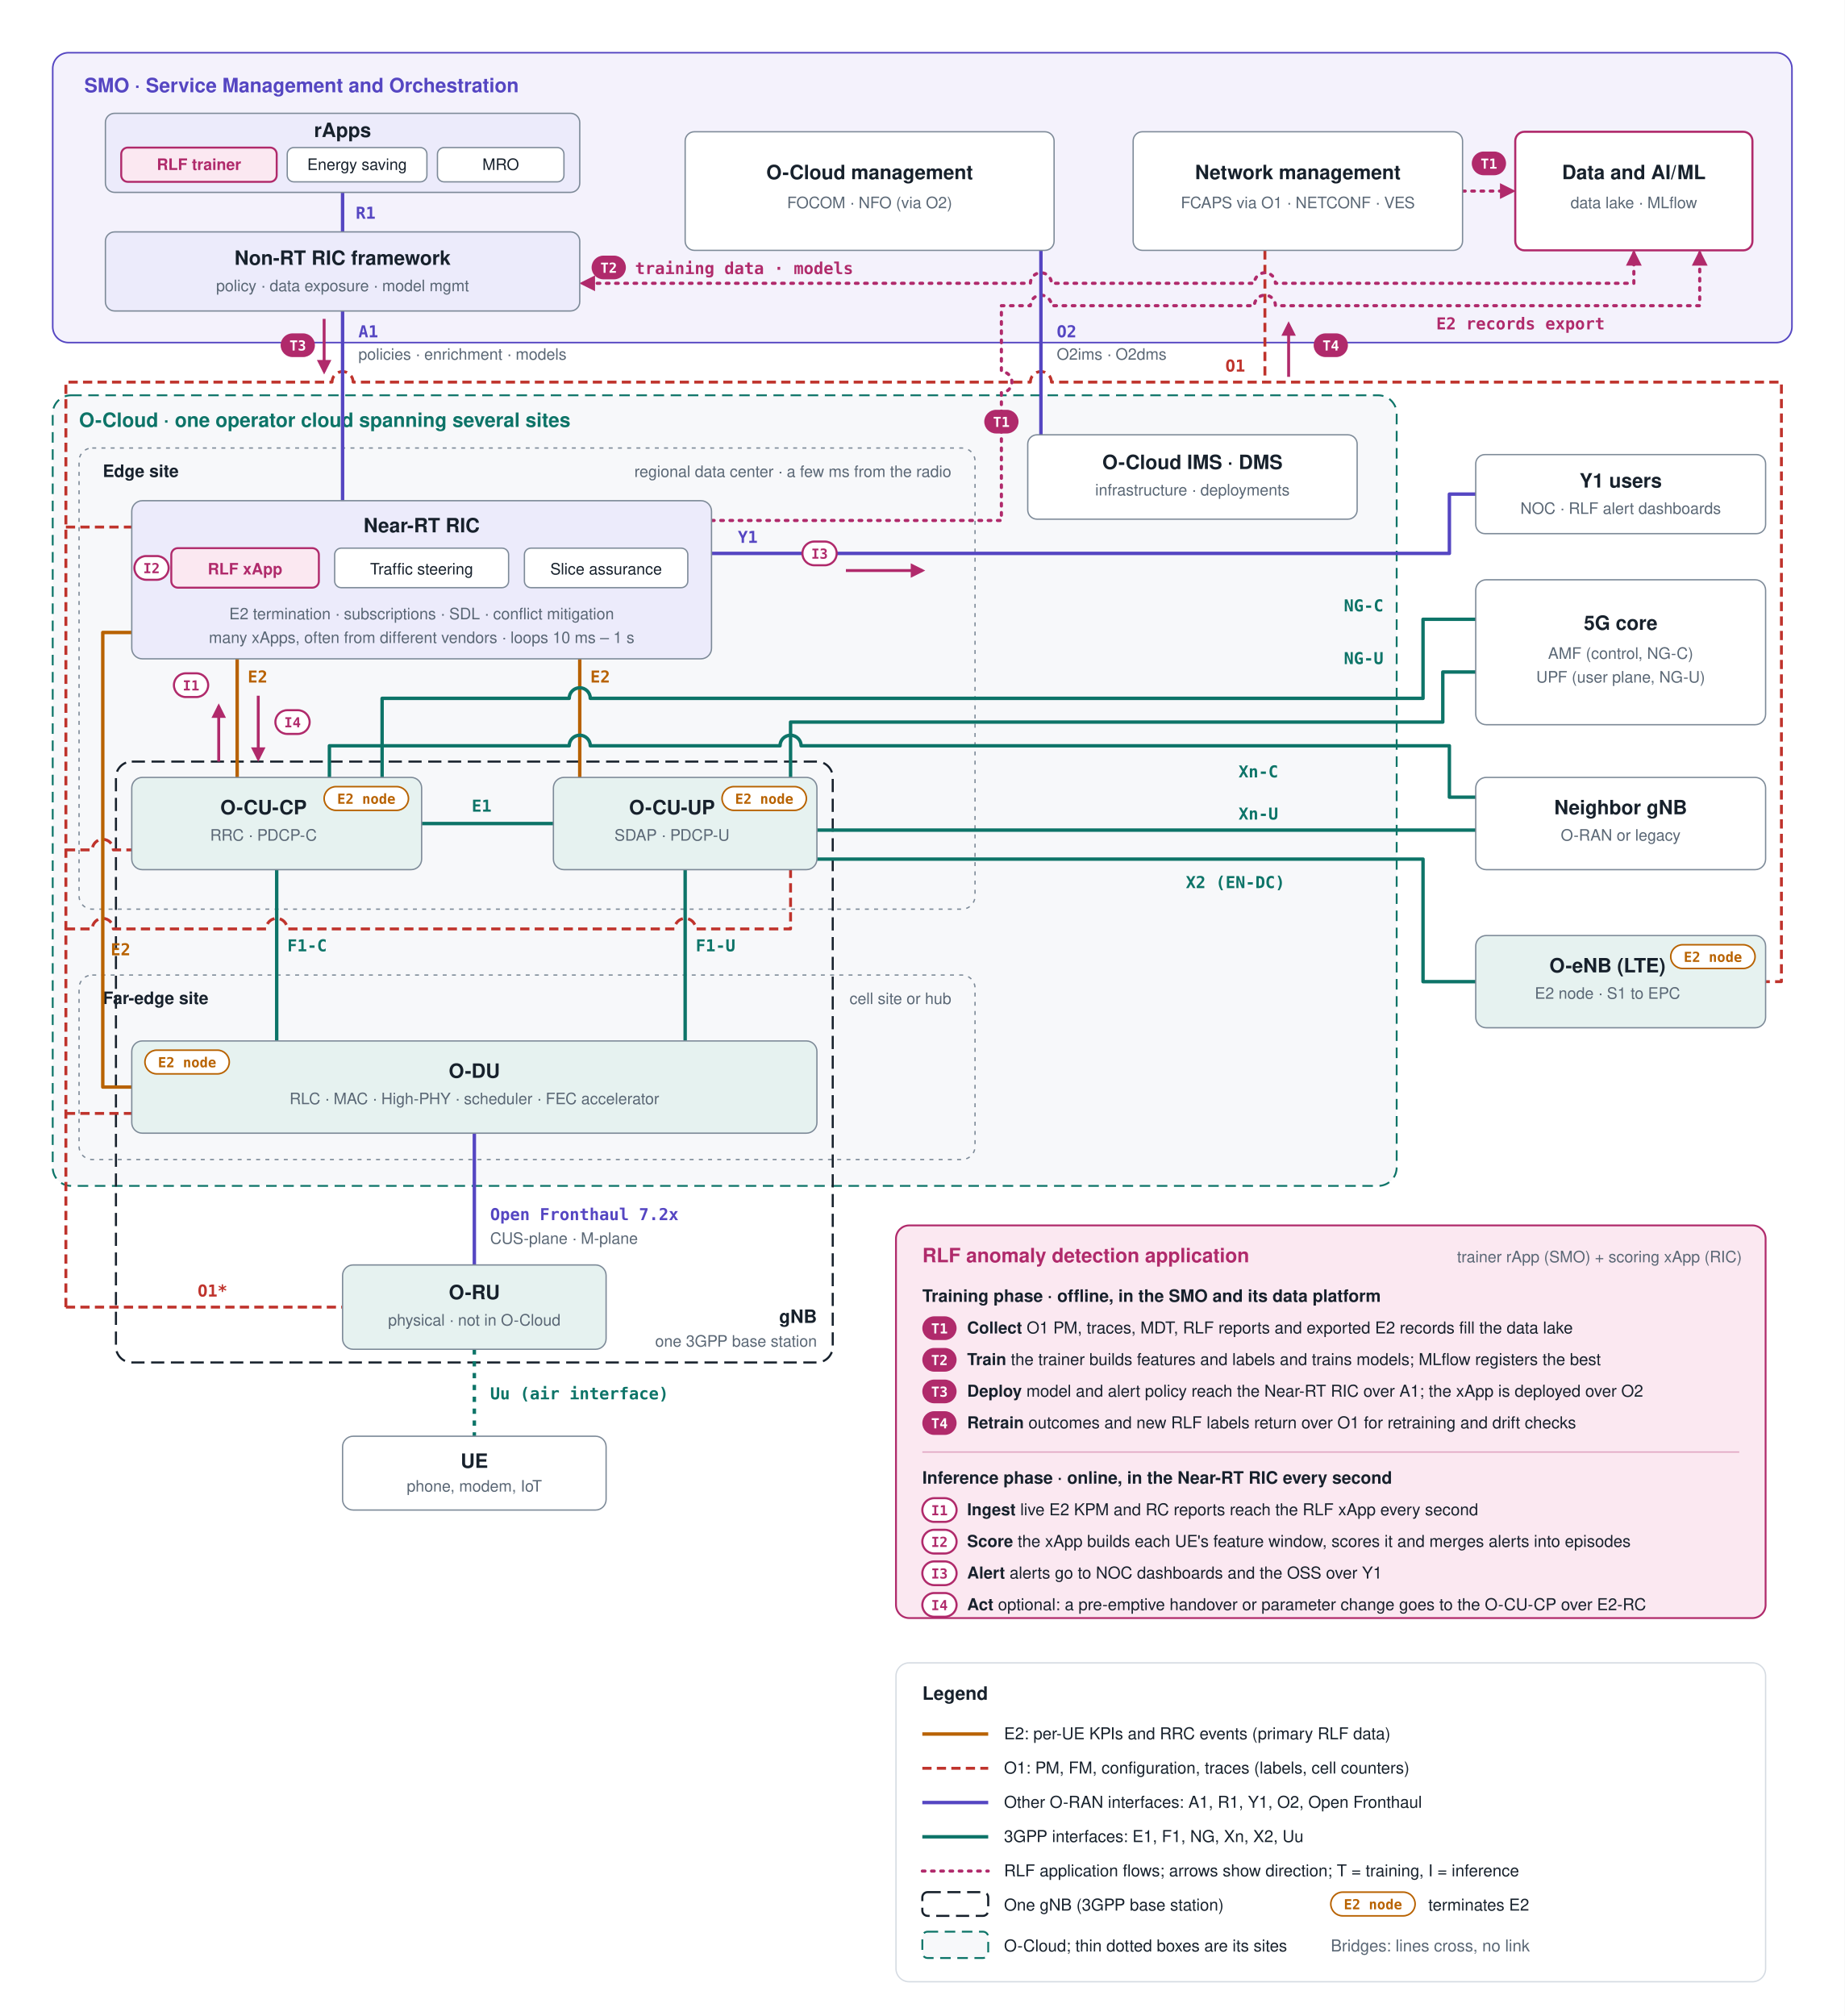
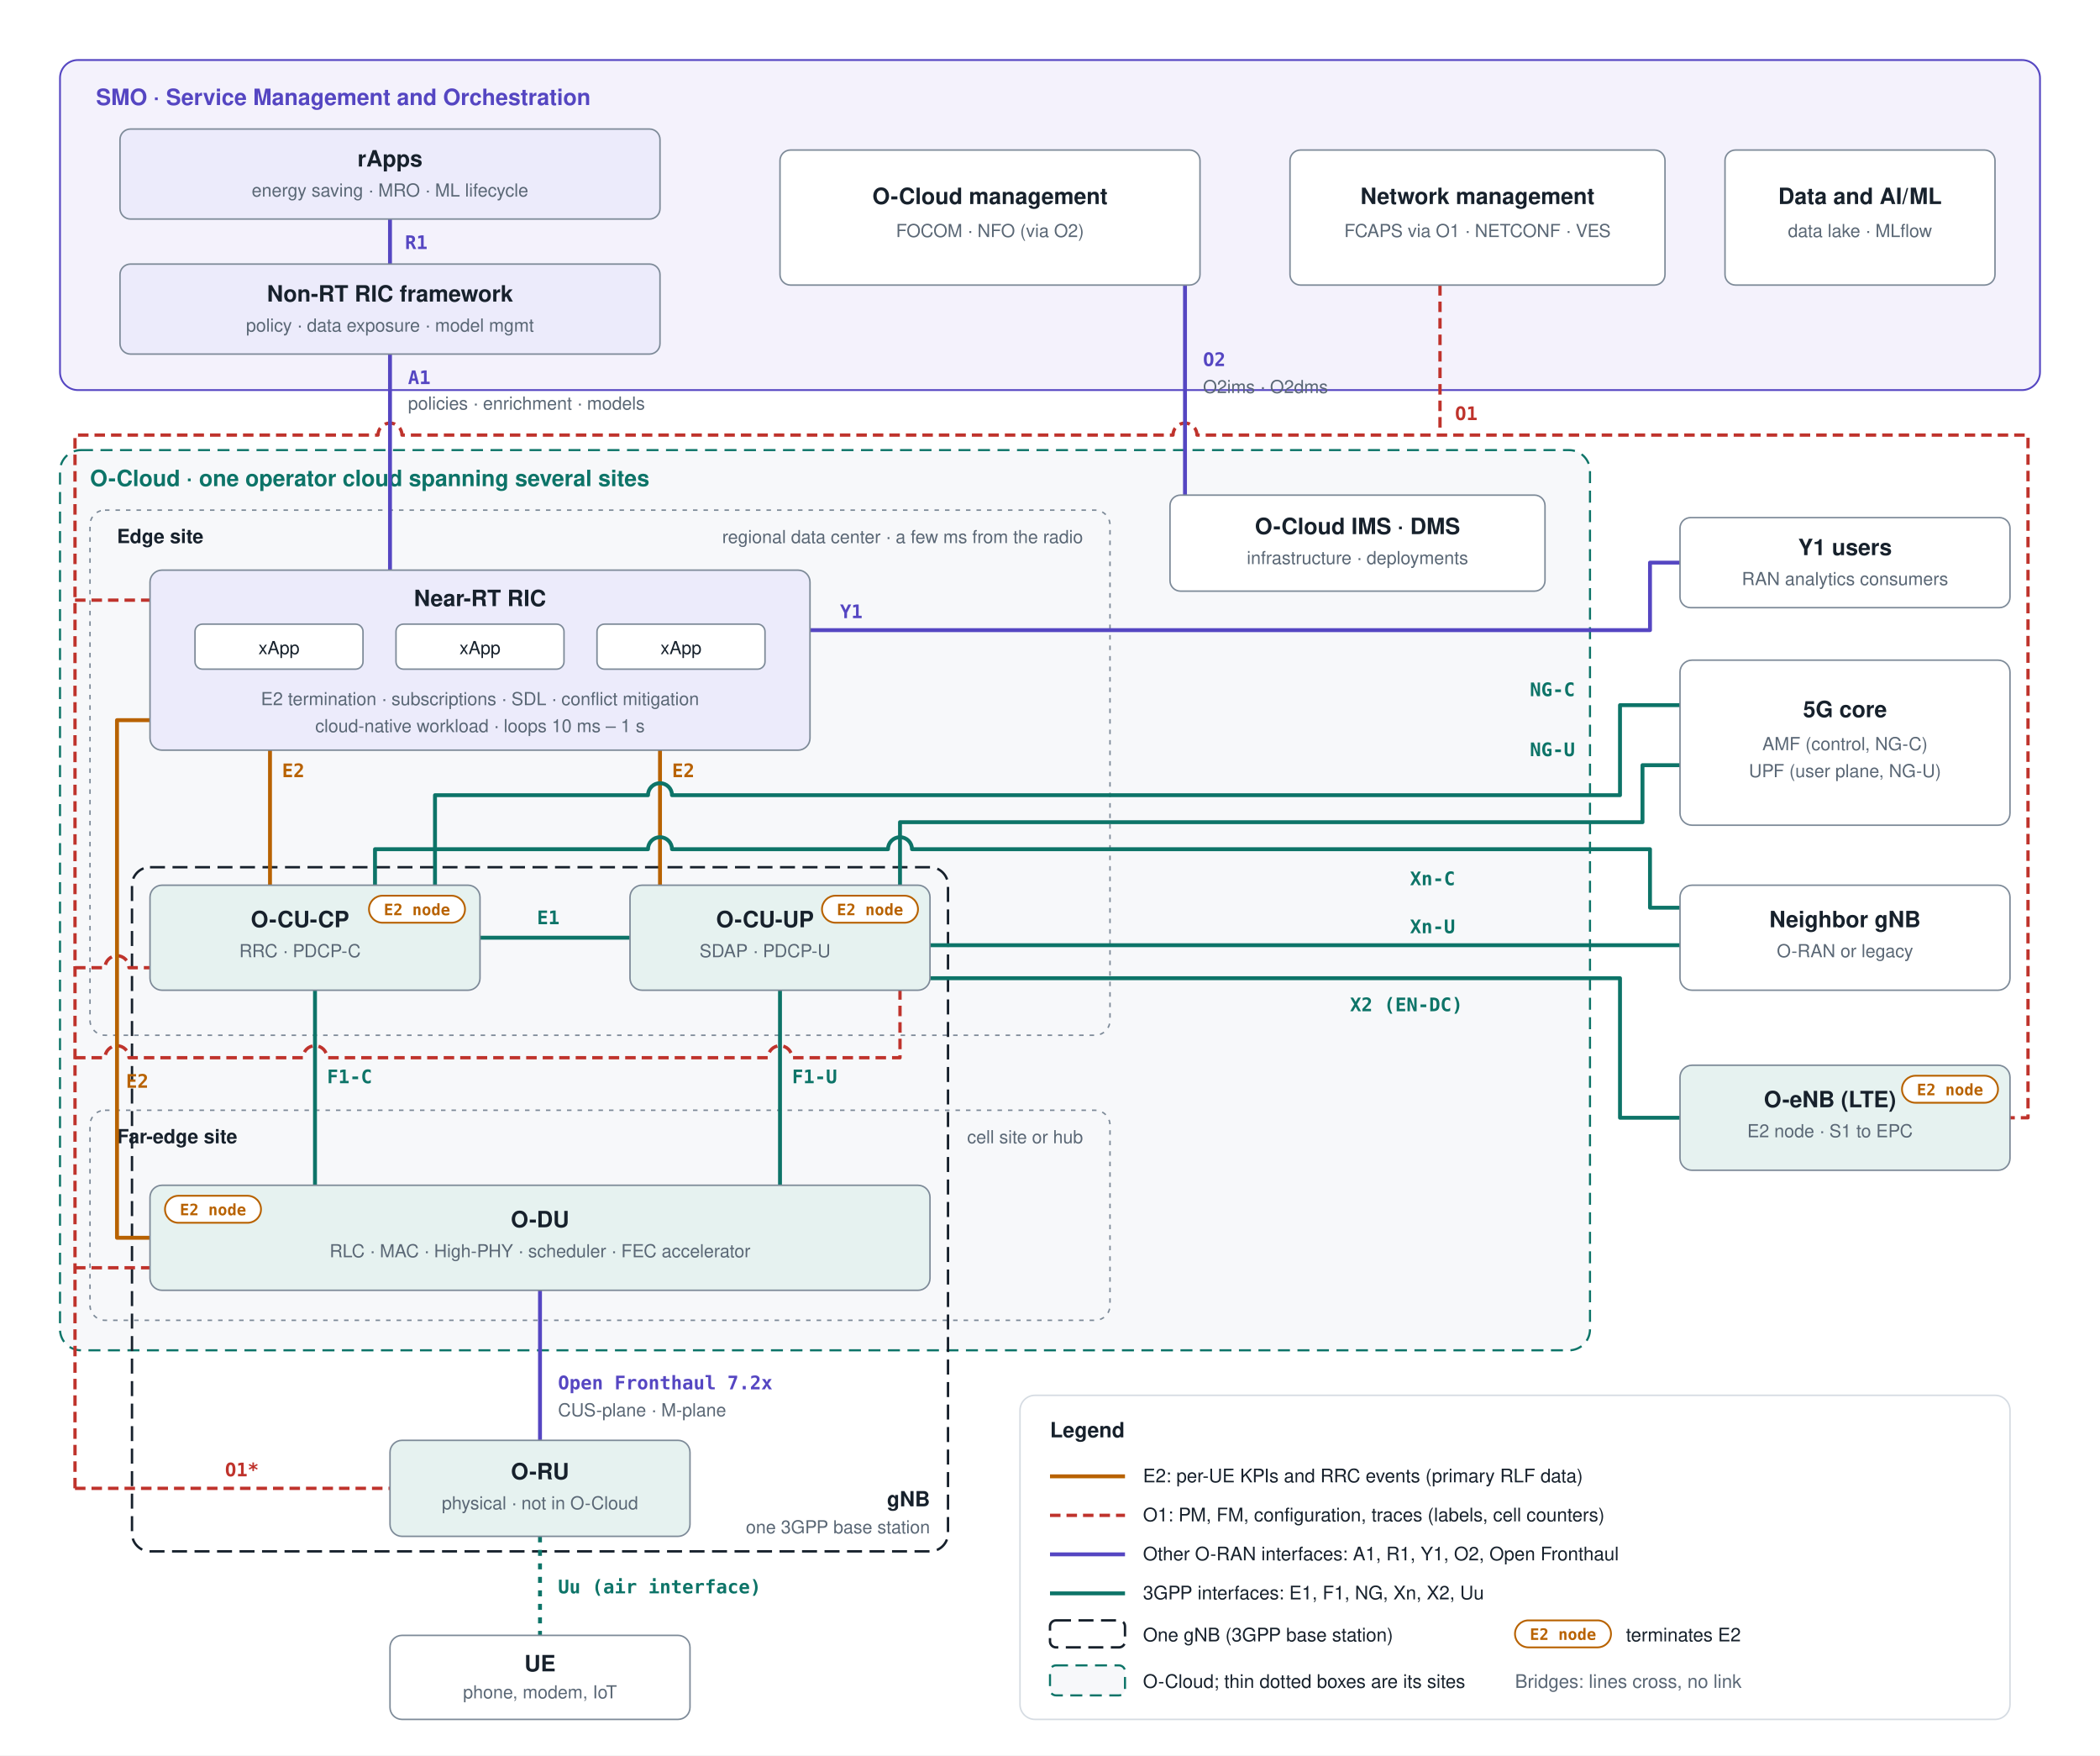
- <svg xmlns="http://www.w3.org/2000/svg" id="map" viewBox="0 0 1400 1530" width="1400" height="1530" role="img" aria-labelledby="mt md">
+ <svg xmlns="http://www.w3.org/2000/svg" id="map" viewBox="0 0 1400 1170" width="1400" height="1170" role="img" aria-labelledby="mt md">
  <style>
text{font-family:Helvetica, Arial, sans-serif}
.n rect{stroke:#7d8a98;stroke-width:1}
.n .t{font-size:15px;font-weight:bold;fill:#17212c}
.n .s{font-size:12px;fill:#5a6775}
.ric rect.b{fill:#ecebfb} .ran rect.b{fill:#e6f2f0} .ext rect.b{fill:#ffffff}
.lk{fill:none;stroke-width:2.6;stroke-linejoin:round}
.f-oran .lk{stroke:#5546c2} .f-o1 .lk{stroke:#bf332c;stroke-width:2.2;stroke-dasharray:7 4} .f-e2 .lk{stroke:#b86200} .f-gpp .lk{stroke:#0d7468}
- .f-app .lk{stroke:#b02a6b;stroke-width:2.4;stroke-dasharray:2 5;stroke-linecap:round}
- .f-oran text{fill:#5546c2} .f-o1 text{fill:#bf332c} .f-e2 text{fill:#b86200} .f-gpp text{fill:#0d7468} .f-app text{fill:#b02a6b}
+ .f-oran text{fill:#5546c2} .f-o1 text{fill:#bf332c} .f-e2 text{fill:#b86200} .f-gpp text{fill:#0d7468}
.ll{font-family:Menlo, Consolas, monospace;font-size:12.5px;font-weight:bold}
- .dir path{fill:none;stroke:#b02a6b;stroke-width:2.2} .mk rect{fill:#b02a6b} .mk text{fill:#ffffff;font-family:Menlo, Consolas, monospace;font-size:10.5px;font-weight:bold} .mki rect{fill:#ffffff;stroke:#b02a6b;stroke-width:1.6} .mki text{fill:#b02a6b;font-family:Menlo, Consolas, monospace;font-size:10.5px;font-weight:bold}
.e2n rect{fill:#ffffff;stroke:#b86200;stroke-width:1.2}.e2n text{fill:#b86200;font-family:Menlo, Consolas, monospace;font-size:10.5px;font-weight:bold}
</style>
-   <rect width="1400" height="1530" fill="#ffffff" />
-   <defs>
-     <marker id="ah" viewBox="0 0 10 10" refX="8" refY="5" markerWidth="5" markerHeight="5" orient="auto-start-reverse">
-       <path d="M0 0L10 5L0 10z" style="fill:#b02a6b" />
-     </marker>
-   </defs>
+   <rect width="1400" height="1170" fill="#ffffff" />
  <rect x="40" y="40" width="1320" height="220" rx="12" fill="#f4f2fc" stroke="#5546c2" stroke-width="1.2" />
  <text x="64" y="70" style="font-size:15px;font-weight:600;fill:#5546c2">SMO · Service Management and Orchestration</text>
  <rect x="40" y="300" width="1020" height="600" rx="14" fill="#f7f8fa" stroke="#0d7468" stroke-width="1.4" stroke-dasharray="8 5" />
  <text x="60" y="324" style="font-size:15px;font-weight:600;fill:#0d7468">O-Cloud · one operator cloud spanning several sites</text>
  <rect x="60" y="340" width="680" height="350" rx="10" fill="none" stroke="#7d8a98" stroke-width="1" stroke-dasharray="3 4" />
  <text x="78" y="362" style="font-size:13px;font-weight:600;fill:#17212c">Edge site</text>
  <text x="722" y="362" text-anchor="end" style="font-size:12px;fill:#5a6775">regional data center · a few ms from the radio</text>
  <rect x="60" y="740" width="680" height="140" rx="10" fill="none" stroke="#7d8a98" stroke-width="1" stroke-dasharray="3 4" />
  <text x="78" y="762" style="font-size:13px;font-weight:600;fill:#17212c">Far-edge site</text>
  <text x="722" y="762" text-anchor="end" style="font-size:12px;fill:#5a6775">cell site or hub</text>
  <g data-if="GNB">
    <rect x="88" y="578" width="544" height="456" rx="12" fill="none" stroke="#17212c" stroke-width="1.6" stroke-dasharray="10 5" />
    <text x="620" y="1004" text-anchor="end" style="font-size:14px;font-weight:600;fill:#17212c">gNB</text>
    <text x="620" y="1022" text-anchor="end" style="font-size:12px;fill:#5a6775">one 3GPP base station</text>
  </g>
  <g data-if="O1" class="f-o1">
    <path class="lk" d="M960 190V290" />
    <path class="lk" d="M50 992V290H252A8 8 0 0 1 268 290H782A8 8 0 0 1 798 290H1352V745H1340" />
    <path class="lk" d="M50 400H100" />
    <path class="lk" d="M50 645H70A8 8 0 0 1 86 645H100" />
    <path class="lk" d="M50 705H70A8 8 0 0 1 86 705H202A8 8 0 0 1 218 705H512A8 8 0 0 1 528 705H600V660" />
    <path class="lk" d="M50 845H100" />
    <path class="lk" d="M50 992H260" />
-     <text class="ll" x="930" y="282">O1</text>
+     <text class="ll" x="970" y="280">O1</text>
    <text class="ll" x="150" y="984">O1*</text>
-   </g>
-   <g data-if="APP" class="f-app">
-     <path class="lk" d="M1110 145H1148" marker-end="url(#ah)" />
-     <path class="lk" d="M1240 192V215H968A8 8 0 0 0 952 215H798A8 8 0 0 0 782 215H442" marker-start="url(#ah)" marker-end="url(#ah)" />
-     <path class="lk" d="M540 395H760V298A8 8 0 0 0 760 282V232H782A8 8 0 0 1 798 232H952A8 8 0 0 1 968 232H1290V192" marker-end="url(#ah)" />
-     <text class="ll" x="1090" y="250">E2 records export</text>
-     <text class="ll" x="482" y="208">training data · models</text>
  </g>
  <g data-if="R1" class="f-oran">
    <path class="lk" d="M260 146V176" />
    <text class="ll" x="270" y="166">R1</text>
  </g>
  <g data-if="A1" class="f-oran">
    <path class="lk" d="M260 236V380" />
    <text class="ll" x="272" y="256">A1</text>
    <text x="272" y="273" style="font-size:12px;fill:#5a6775">policies · enrichment · models</text>
  </g>
  <g data-if="Y1" class="f-oran">
    <path class="lk" d="M540 420H1100V375H1120" />
    <text class="ll" x="560" y="412">Y1</text>
  </g>
  <g data-if="O2" class="f-oran">
    <path class="lk" d="M790 190V330" />
-     <text class="ll" x="802" y="256">O2</text>
-     <text x="802" y="273" style="font-size:12px;fill:#5a6775">O2ims · O2dms</text>
+     <text class="ll" x="802" y="244">O2</text>
+     <text x="802" y="262" style="font-size:12px;fill:#5a6775">O2ims · O2dms</text>
  </g>
  <g data-if="E2" class="f-e2">
    <path class="lk" d="M180 500V590" />
    <path class="lk" d="M440 500V590" />
    <path class="lk" d="M100 480H78V825H100" />
    <text class="ll" x="188" y="518">E2</text>
    <text class="ll" x="448" y="518">E2</text>
    <text class="ll" x="84" y="725">E2</text>
  </g>
  <g data-if="NG-C" class="f-gpp">
    <path class="lk" d="M290 590V530H432A8 8 0 0 1 448 530H1080V470H1120" />
    <text class="ll" x="1050" y="464" text-anchor="end">NG-C</text>
  </g>
  <g data-if="NG-U" class="f-gpp">
    <path class="lk" d="M600 590V548H1095V510H1120" />
    <text class="ll" x="1050" y="504" text-anchor="end">NG-U</text>
  </g>
  <g data-if="Xn-C" class="f-gpp">
    <path class="lk" d="M250 590V566H432A8 8 0 0 1 448 566H592A8 8 0 0 1 608 566H1100V605H1120" />
    <text class="ll" x="940" y="590">Xn-C</text>
  </g>
  <g data-if="Xn-U" class="f-gpp">
    <path class="lk" d="M620 630H1120" />
    <text class="ll" x="940" y="622">Xn-U</text>
  </g>
  <g data-if="X2" class="f-gpp">
    <path class="lk" d="M620 652H1080V745H1120" />
    <text class="ll" x="900" y="674">X2 (EN-DC)</text>
  </g>
  <g data-if="E1" class="f-gpp">
    <path class="lk" d="M320 625H420" />
    <text class="ll" x="358" y="616">E1</text>
  </g>
  <g data-if="F1-C" class="f-gpp">
    <path class="lk" d="M210 660V790" />
    <text class="ll" x="218" y="722">F1-C</text>
  </g>
  <g data-if="F1-U" class="f-gpp">
    <path class="lk" d="M520 660V790" />
    <text class="ll" x="528" y="722">F1-U</text>
  </g>
  <g data-if="OFH" class="f-oran">
    <path class="lk" d="M360 860V960" />
    <text class="ll" x="372" y="926">Open Fronthaul 7.2x</text>
    <text x="372" y="944" style="font-size:12px;fill:#5a6775">CUS-plane · M-plane</text>
  </g>
  <g data-if="Uu" class="f-gpp">
    <path class="lk" d="M360 1024V1090" stroke-dasharray="4 5" />
    <text class="ll" x="372" y="1062">Uu (air interface)</text>
  </g>
  <g class="n ric">
    <rect class="b" x="80" y="86" width="360" height="60" rx="7" />
-     <text class="t" x="260" y="104" text-anchor="middle">rApps</text>
-     <rect x="92" y="112" width="118" height="26" rx="5" style="fill:#fbe8f1;stroke:#b02a6b;stroke-width:1.5" />
-     <text x="151" y="129" text-anchor="middle" style="font-size:12px;font-weight:600;fill:#b02a6b">RLF trainer</text>
-     <rect x="218" y="112" width="106" height="26" rx="5" fill="#ffffff" />
-     <text class="s" x="271" y="129" text-anchor="middle" style="fill:#17212c">Energy saving</text>
-     <rect x="332" y="112" width="96" height="26" rx="5" fill="#ffffff" />
-     <text class="s" x="380" y="129" text-anchor="middle" style="fill:#17212c">MRO</text>
+     <text class="t" x="260" y="111" text-anchor="middle">rApps</text>
+     <text class="s" x="260" y="131" text-anchor="middle">energy saving · MRO · ML lifecycle</text>
  </g>
  <g class="n ric">
    <rect class="b" x="80" y="176" width="360" height="60" rx="7" />
    <text class="t" x="260" y="201" text-anchor="middle">Non-RT RIC framework</text>
    <text class="s" x="260" y="221" text-anchor="middle">policy · data exposure · model mgmt</text>
  </g>
  <g class="n ext">
    <rect class="b" x="520" y="100" width="280" height="90" rx="7" />
    <text class="t" x="660" y="136" text-anchor="middle">O-Cloud management</text>
    <text class="s" x="660" y="158" text-anchor="middle">FOCOM · NFO (via O2)</text>
  </g>
  <g class="n ext">
    <rect class="b" x="860" y="100" width="250" height="90" rx="7" />
    <text class="t" x="985" y="136" text-anchor="middle">Network management</text>
    <text class="s" x="985" y="158" text-anchor="middle">FCAPS via O1 · NETCONF · VES</text>
  </g>
  <g class="n ext">
-     <rect class="b" x="1150" y="100" width="180" height="90" rx="7" style="stroke:#b02a6b;stroke-width:1.6" />
+     <rect class="b" x="1150" y="100" width="180" height="90" rx="7" />
    <text class="t" x="1240" y="136" text-anchor="middle">Data and AI/ML</text>
    <text class="s" x="1240" y="158" text-anchor="middle">data lake · MLflow</text>
  </g>
  <g class="n ext">
    <rect class="b" x="780" y="330" width="250" height="64" rx="7" />
    <text class="t" x="905" y="356" text-anchor="middle">O-Cloud IMS · DMS</text>
    <text class="s" x="905" y="376" text-anchor="middle">infrastructure · deployments</text>
  </g>
  <g class="n ric">
    <rect class="b" x="100" y="380" width="440" height="120" rx="8" />
    <text class="t" x="320" y="404" text-anchor="middle">Near-RT RIC</text>
-     <rect x="130" y="416" width="112" height="30" rx="5" style="fill:#fbe8f1;stroke:#b02a6b;stroke-width:1.5" />
-     <text x="186" y="436" text-anchor="middle" style="font-size:12px;font-weight:600;fill:#b02a6b">RLF xApp</text>
-     <rect x="254" y="416" width="132" height="30" rx="5" fill="#ffffff" />
-     <text class="s" x="320" y="436" text-anchor="middle" style="fill:#17212c">Traffic steering</text>
-     <rect x="398" y="416" width="124" height="30" rx="5" fill="#ffffff" />
-     <text class="s" x="460" y="436" text-anchor="middle" style="fill:#17212c">Slice assurance</text>
+     <rect x="130" y="416" width="112" height="30" rx="5" fill="#ffffff" />
+     <text class="s" x="186" y="436" text-anchor="middle" style="fill:#17212c">xApp</text>
+     <rect x="264" y="416" width="112" height="30" rx="5" fill="#ffffff" />
+     <text class="s" x="320" y="436" text-anchor="middle" style="fill:#17212c">xApp</text>
+     <rect x="398" y="416" width="112" height="30" rx="5" fill="#ffffff" />
+     <text class="s" x="454" y="436" text-anchor="middle" style="fill:#17212c">xApp</text>
    <text class="s" x="320" y="470" text-anchor="middle">E2 termination · subscriptions · SDL · conflict mitigation</text>
-     <text class="s" x="320" y="488" text-anchor="middle">many xApps, often from different vendors · loops 10 ms – 1 s</text>
+     <text class="s" x="320" y="488" text-anchor="middle">cloud-native workload · loops 10 ms – 1 s</text>
  </g>
  <g class="n ext">
    <rect class="b" x="1120" y="345" width="220" height="60" rx="7" />
    <text class="t" x="1230" y="370" text-anchor="middle">Y1 users</text>
-     <text class="s" x="1230" y="390" text-anchor="middle">NOC · RLF alert dashboards</text>
+     <text class="s" x="1230" y="390" text-anchor="middle">RAN analytics consumers</text>
  </g>
  <g class="n ext">
    <rect class="b" x="1120" y="440" width="220" height="110" rx="8" />
    <text class="t" x="1230" y="478" text-anchor="middle">5G core</text>
    <text class="s" x="1230" y="500" text-anchor="middle">AMF (control, NG-C)</text>
    <text class="s" x="1230" y="518" text-anchor="middle">UPF (user plane, NG-U)</text>
  </g>
  <g class="n ext">
    <rect class="b" x="1120" y="590" width="220" height="70" rx="8" />
    <text class="t" x="1230" y="618" text-anchor="middle">Neighbor gNB</text>
    <text class="s" x="1230" y="638" text-anchor="middle">O-RAN or legacy</text>
  </g>
  <g class="n ran">
    <rect class="b" x="1120" y="710" width="220" height="70" rx="8" />
    <text class="t" x="1220" y="738" text-anchor="middle">O-eNB (LTE)</text>
    <text class="s" x="1220" y="758" text-anchor="middle">E2 node · S1 to EPC</text>
  </g>
  <g class="n ran">
    <rect class="b" x="100" y="590" width="220" height="70" rx="8" />
    <text class="t" x="200" y="618" text-anchor="middle">O-CU-CP</text>
    <text class="s" x="200" y="638" text-anchor="middle">RRC · PDCP-C</text>
  </g>
  <g class="n ran">
    <rect class="b" x="420" y="590" width="200" height="70" rx="8" />
    <text class="t" x="510" y="618" text-anchor="middle">O-CU-UP</text>
    <text class="s" x="510" y="638" text-anchor="middle">SDAP · PDCP-U</text>
  </g>
  <g class="n ran">
    <rect class="b" x="100" y="790" width="520" height="70" rx="8" />
    <text class="t" x="360" y="818" text-anchor="middle">O-DU</text>
    <text class="s" x="360" y="838" text-anchor="middle">RLC · MAC · High-PHY · scheduler · FEC accelerator</text>
  </g>
  <g class="n ran">
    <rect class="b" x="260" y="960" width="200" height="64" rx="8" />
    <text class="t" x="360" y="986" text-anchor="middle">O-RU</text>
    <text class="s" x="360" y="1006" text-anchor="middle">physical · not in O-Cloud</text>
  </g>
  <g class="n ext">
    <rect class="b" x="260" y="1090" width="200" height="56" rx="8" />
    <text class="t" x="360" y="1114" text-anchor="middle">UE</text>
    <text class="s" x="360" y="1132" text-anchor="middle">phone, modem, IoT</text>
  </g>
  <g data-if="E2N" class="e2n">
    <rect x="246" y="597" width="64" height="18" rx="9" />
    <text x="278" y="610" text-anchor="middle">E2 node</text>
  </g>
  <g data-if="E2N" class="e2n">
    <rect x="548" y="597" width="64" height="18" rx="9" />
    <text x="580" y="610" text-anchor="middle">E2 node</text>
  </g>
  <g data-if="E2N" class="e2n">
    <rect x="110" y="797" width="64" height="18" rx="9" />
    <text x="142" y="810" text-anchor="middle">E2 node</text>
  </g>
  <g data-if="E2N" class="e2n">
    <rect x="1268" y="717" width="64" height="18" rx="9" />
    <text x="1300" y="730" text-anchor="middle">E2 node</text>
  </g>
-   <g data-if="APP" class="dir">
-     <path d="M166 578V536" marker-end="url(#ah)" />
-     <path d="M196 528V576" marker-end="url(#ah)" />
-     <path d="M246 242V282" marker-end="url(#ah)" />
-     <path d="M642 433H700" marker-end="url(#ah)" />
-     <path d="M978 286V246" marker-end="url(#ah)" />
-   </g>
-   <g data-if="APP" class="mk">
-     <rect x="1117" y="115" width="26" height="18" rx="9" />
-     <text x="1130" y="128" text-anchor="middle">T1</text>
-   </g>
-   <g data-if="APP" class="mk">
-     <rect x="747" y="311" width="26" height="18" rx="9" />
-     <text x="760" y="324" text-anchor="middle">T1</text>
-   </g>
-   <g data-if="APP" class="mk">
-     <rect x="449" y="194" width="26" height="18" rx="9" />
-     <text x="462" y="207" text-anchor="middle">T2</text>
-   </g>
-   <g data-if="APP" class="mk">
-     <rect x="213" y="253" width="26" height="18" rx="9" />
-     <text x="226" y="266" text-anchor="middle">T3</text>
-   </g>
-   <g data-if="APP" class="mk">
-     <rect x="997" y="253" width="26" height="18" rx="9" />
-     <text x="1010" y="266" text-anchor="middle">T4</text>
-   </g>
-   <g data-if="APP" class="mki">
-     <rect x="132" y="511" width="26" height="18" rx="9" />
-     <text x="145" y="524" text-anchor="middle">I1</text>
-   </g>
-   <g data-if="APP" class="mki">
-     <rect x="102" y="422" width="26" height="18" rx="9" />
-     <text x="115" y="435" text-anchor="middle">I2</text>
-   </g>
-   <g data-if="APP" class="mki">
-     <rect x="609" y="411" width="26" height="18" rx="9" />
-     <text x="622" y="424" text-anchor="middle">I3</text>
-   </g>
-   <g data-if="APP" class="mki">
-     <rect x="209" y="539" width="26" height="18" rx="9" />
-     <text x="222" y="552" text-anchor="middle">I4</text>
-   </g>
-   <g id="appbox">
-     <rect x="680" y="930" width="660" height="298" rx="10" style="fill:#fbe8f1;stroke:#b02a6b;stroke-width:1.4" />
-     <text x="700" y="958" style="font-size:15px;font-weight:600;fill:#b02a6b">RLF anomaly detection application</text>
-     <text x="1322" y="958" text-anchor="end" style="font-size:12px;fill:#5a6775">trainer rApp (SMO) + scoring xApp (RIC)</text>
-     <text x="700" y="988" style="font-size:13px;font-weight:600;fill:#17212c">Training phase · offline, in the SMO and its data platform</text>
-     <g class="mk">
-       <rect x="700" y="999" width="26" height="18" rx="9" />
-       <text x="713" y="1012" text-anchor="middle">T1</text>
+   <g>
+     <rect x="680" y="930" width="660" height="216" rx="10" fill="#ffffff" stroke="#d5dbe2" />
+     <text x="700" y="958" style="font-size:14px;font-weight:bold;fill:#17212c">Legend</text>
+     <line x1="700" y1="984" x2="750" y2="984" stroke="#b86200" stroke-width="2.6" />
+     <text x="762" y="988" style="font-size:12.5px;fill:#17212c">E2: per-UE KPIs and RRC events (primary RLF data)</text>
+     <line x1="700" y1="1010" x2="750" y2="1010" stroke="#bf332c" stroke-width="2.2" stroke-dasharray="7 4" />
+     <text x="762" y="1014" style="font-size:12.5px;fill:#17212c">O1: PM, FM, configuration, traces (labels, cell counters)</text>
+     <line x1="700" y1="1036" x2="750" y2="1036" stroke="#5546c2" stroke-width="2.6" />
+     <text x="762" y="1040" style="font-size:12.5px;fill:#17212c">Other O-RAN interfaces: A1, R1, Y1, O2, Open Fronthaul</text>
+     <line x1="700" y1="1062" x2="750" y2="1062" stroke="#0d7468" stroke-width="2.6" />
+     <text x="762" y="1066" style="font-size:12.5px;fill:#17212c">3GPP interfaces: E1, F1, NG, Xn, X2, Uu</text>
+     <rect x="700" y="1080" width="50" height="18" rx="4" fill="none" stroke="#17212c" stroke-width="1.6" stroke-dasharray="10 5" />
+     <text x="762" y="1094" style="font-size:12.5px;fill:#17212c">One gNB (3GPP base station)</text>
+     <g class="e2n">
+       <rect x="1010" y="1080" width="64" height="18" rx="9" />
+       <text x="1042" y="1093" text-anchor="middle">E2 node</text>
    </g>
-     <text x="734" y="1012" style="font-size:12.5px;fill:#17212c">
-       <tspan style="font-weight:600">Collect</tspan>  O1 PM, traces, MDT, RLF reports and exported E2 records fill the data lake</text>
-     <g class="mk">
-       <rect x="700" y="1023" width="26" height="18" rx="9" />
-       <text x="713" y="1036" text-anchor="middle">T2</text>
-     </g>
-     <text x="734" y="1036" style="font-size:12.5px;fill:#17212c">
-       <tspan style="font-weight:600">Train</tspan>  the trainer builds features and labels and trains models; MLflow registers the best</text>
-     <g class="mk">
-       <rect x="700" y="1047" width="26" height="18" rx="9" />
-       <text x="713" y="1060" text-anchor="middle">T3</text>
-     </g>
-     <text x="734" y="1060" style="font-size:12.5px;fill:#17212c">
-       <tspan style="font-weight:600">Deploy</tspan>  model and alert policy reach the Near-RT RIC over A1; the xApp is deployed over O2</text>
-     <g class="mk">
-       <rect x="700" y="1071" width="26" height="18" rx="9" />
-       <text x="713" y="1084" text-anchor="middle">T4</text>
-     </g>
-     <text x="734" y="1084" style="font-size:12.5px;fill:#17212c">
-       <tspan style="font-weight:600">Retrain</tspan>  outcomes and new RLF labels return over O1 for retraining and drift checks</text>
-     <line x1="700" y1="1102" x2="1320" y2="1102" style="stroke:#b02a6b;stroke-opacity:.35" />
-     <text x="700" y="1126" style="font-size:13px;font-weight:600;fill:#17212c">Inference phase · online, in the Near-RT RIC every second</text>
-     <g class="mki">
-       <rect x="700" y="1137" width="26" height="18" rx="9" />
-       <text x="713" y="1150" text-anchor="middle">I1</text>
-     </g>
-     <text x="734" y="1150" style="font-size:12.5px;fill:#17212c">
-       <tspan style="font-weight:600">Ingest</tspan>  live E2 KPM and RC reports reach the RLF xApp every second</text>
-     <g class="mki">
-       <rect x="700" y="1161" width="26" height="18" rx="9" />
-       <text x="713" y="1174" text-anchor="middle">I2</text>
-     </g>
-     <text x="734" y="1174" style="font-size:12.5px;fill:#17212c">
-       <tspan style="font-weight:600">Score</tspan>  the xApp builds each UE's feature window, scores it and merges alerts into episodes</text>
-     <g class="mki">
-       <rect x="700" y="1185" width="26" height="18" rx="9" />
-       <text x="713" y="1198" text-anchor="middle">I3</text>
-     </g>
-     <text x="734" y="1198" style="font-size:12.5px;fill:#17212c">
-       <tspan style="font-weight:600">Alert</tspan>  alerts go to NOC dashboards and the OSS over Y1</text>
-     <g class="mki">
-       <rect x="700" y="1209" width="26" height="18" rx="9" />
-       <text x="713" y="1222" text-anchor="middle">I4</text>
-     </g>
-     <text x="734" y="1222" style="font-size:12.5px;fill:#17212c">
-       <tspan style="font-weight:600">Act</tspan>  optional: a pre-emptive handover or parameter change goes to the O-CU-CP over E2-RC</text>
-   </g>
-   <g>
-     <rect x="680" y="1262" width="660" height="242" rx="10" fill="#ffffff" stroke="#d5dbe2" />
-     <text x="700" y="1290" style="font-size:14px;font-weight:bold;fill:#17212c">Legend</text>
-     <line x1="700" y1="1316" x2="750" y2="1316" stroke="#b86200" stroke-width="2.6" />
-     <text x="762" y="1320" style="font-size:12.5px;fill:#17212c">E2: per-UE KPIs and RRC events (primary RLF data)</text>
-     <line x1="700" y1="1342" x2="750" y2="1342" stroke="#bf332c" stroke-width="2.2" stroke-dasharray="7 4" />
-     <text x="762" y="1346" style="font-size:12.5px;fill:#17212c">O1: PM, FM, configuration, traces (labels, cell counters)</text>
-     <line x1="700" y1="1368" x2="750" y2="1368" stroke="#5546c2" stroke-width="2.6" />
-     <text x="762" y="1372" style="font-size:12.5px;fill:#17212c">Other O-RAN interfaces: A1, R1, Y1, O2, Open Fronthaul</text>
-     <line x1="700" y1="1394" x2="750" y2="1394" stroke="#0d7468" stroke-width="2.6" />
-     <text x="762" y="1398" style="font-size:12.5px;fill:#17212c">3GPP interfaces: E1, F1, NG, Xn, X2, Uu</text>
-     <line x1="700" y1="1420" x2="750" y2="1420" stroke="#b02a6b" stroke-width="2.4" stroke-dasharray="2 5" stroke-linecap="round" />
-     <text x="762" y="1424" style="font-size:12.5px;fill:#17212c">RLF application flows; arrows show direction; T = training, I = inference</text>
-     <rect x="700" y="1436" width="50" height="18" rx="4" fill="none" stroke="#17212c" stroke-width="1.6" stroke-dasharray="10 5" />
-     <text x="762" y="1450" style="font-size:12.5px;fill:#17212c">One gNB (3GPP base station)</text>
-     <g class="e2n">
-       <rect x="1010" y="1436" width="64" height="18" rx="9" />
-       <text x="1042" y="1449" text-anchor="middle">E2 node</text>
-     </g>
-     <text x="1084" y="1450" style="font-size:12.5px;fill:#17212c">terminates E2</text>
-     <rect x="700" y="1466" width="50" height="20" rx="4" fill="#f7f8fa" stroke="#0d7468" stroke-width="1.4" stroke-dasharray="8 5" />
-     <text x="762" y="1481" style="font-size:12.5px;fill:#17212c">O-Cloud; thin dotted boxes are its sites</text>
-     <text x="1010" y="1481" style="font-size:12.5px;fill:#5a6775">Bridges: lines cross, no link</text>
+     <text x="1084" y="1094" style="font-size:12.5px;fill:#17212c">terminates E2</text>
+     <rect x="700" y="1110" width="50" height="20" rx="4" fill="#f7f8fa" stroke="#0d7468" stroke-width="1.4" stroke-dasharray="8 5" />
+     <text x="762" y="1125" style="font-size:12.5px;fill:#17212c">O-Cloud; thin dotted boxes are its sites</text>
+     <text x="1010" y="1125" style="font-size:12.5px;fill:#5a6775">Bridges: lines cross, no link</text>
  </g>
</svg>
